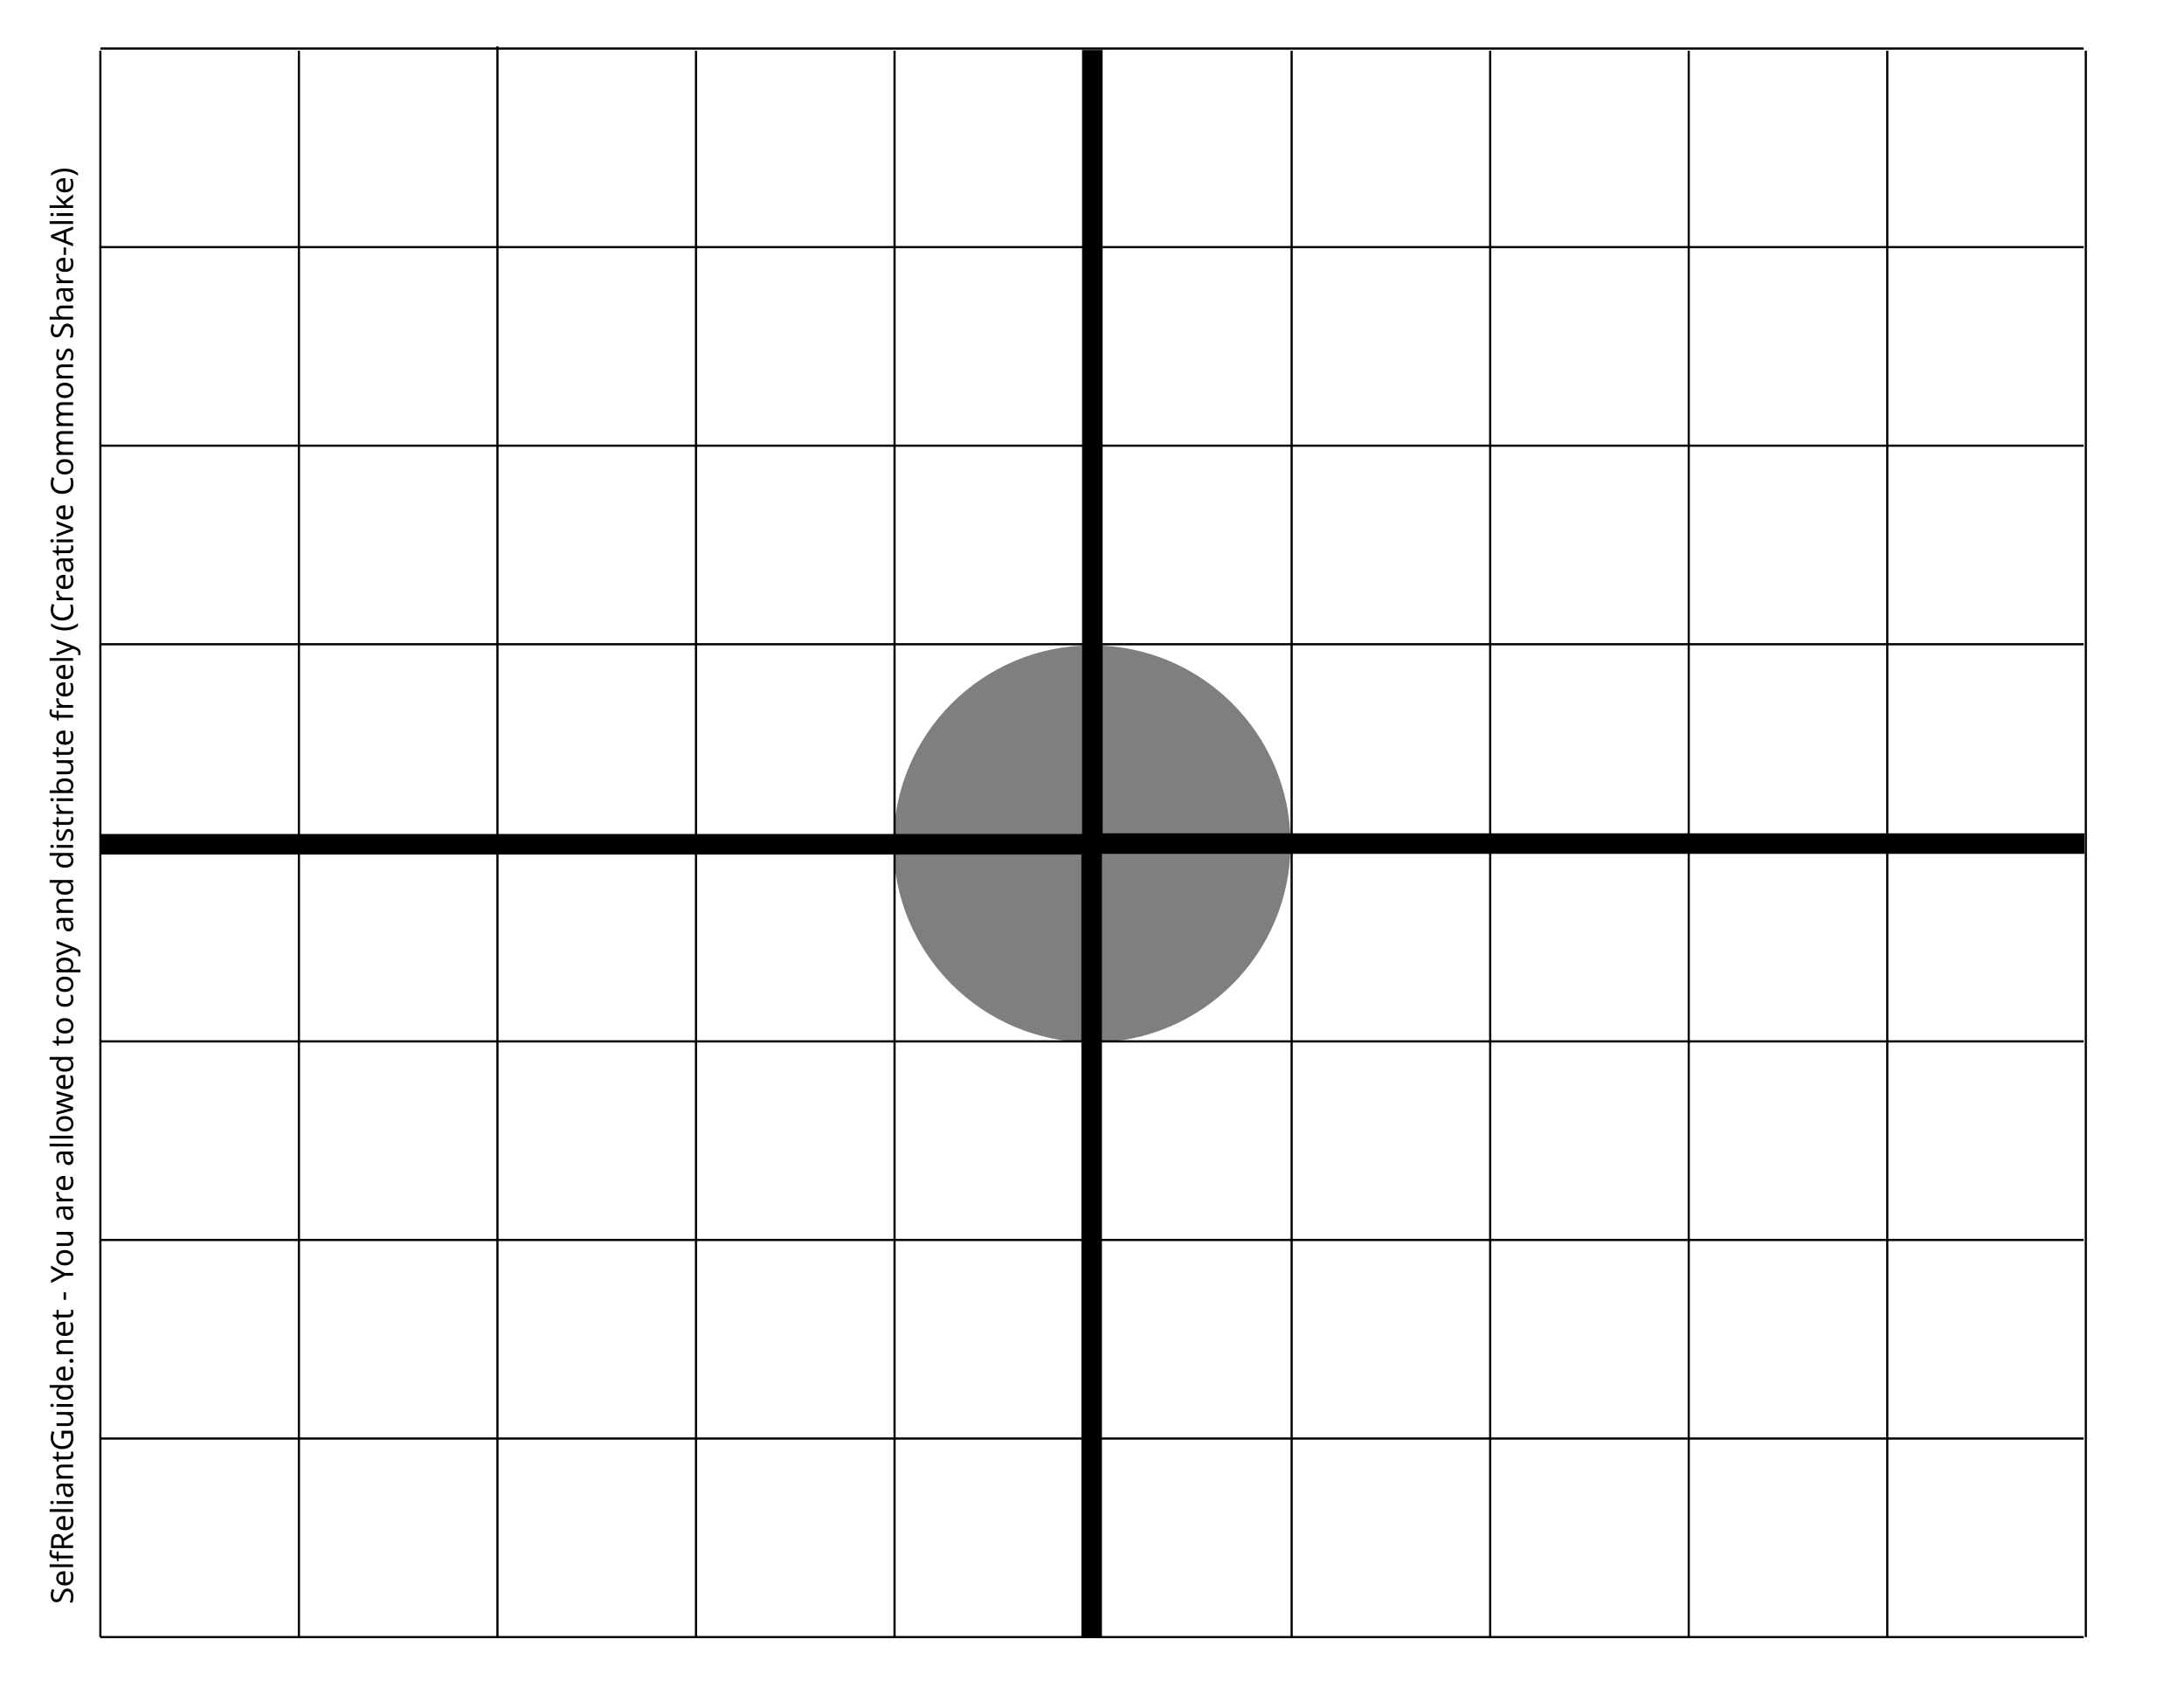
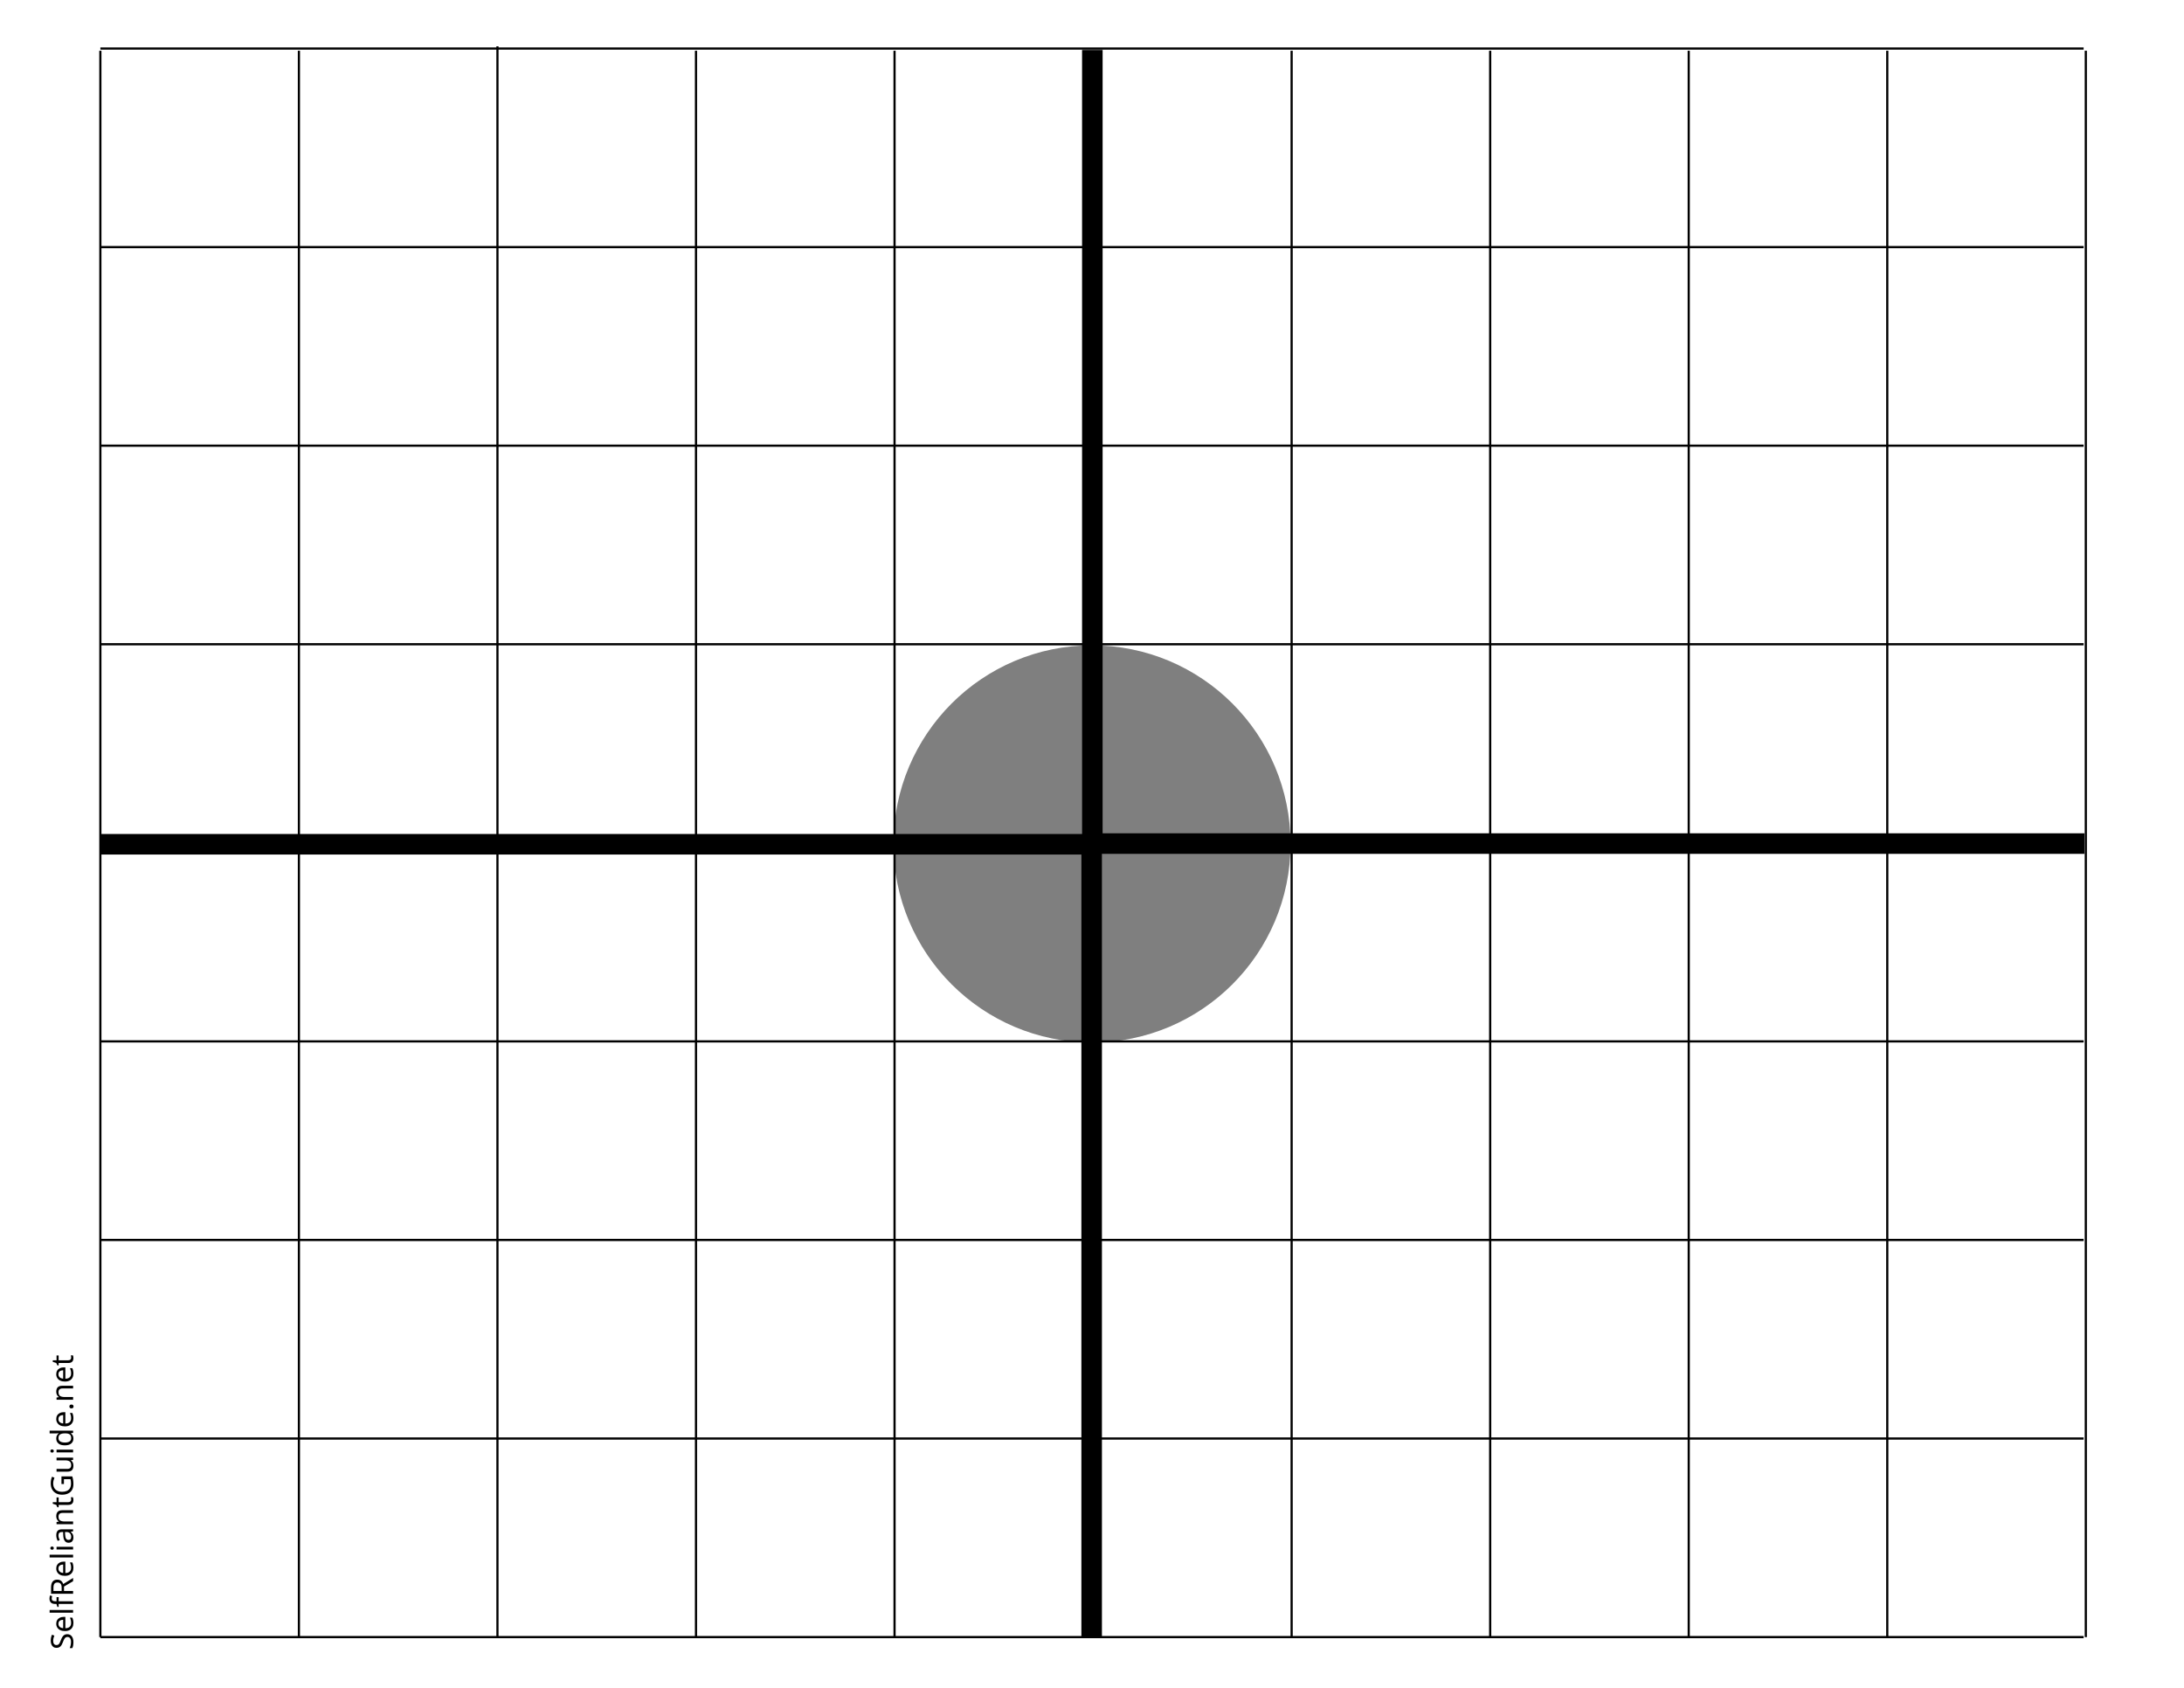
<svg xmlns="http://www.w3.org/2000/svg" width="990" height="765" id="svg2" version="1.1">
  <defs id="defs76" />
  <g id="g7" transform="translate(0,285)">
    <path style="fill:none;stroke:#000000;stroke-width:0.989px;stroke-linecap:butt;stroke-linejoin:miter;stroke-opacity:1" d="m 135.495,-262.006 0,719.013" id="path2984" />
    <path style="fill:none;stroke:#000000;stroke-width:0.991px;stroke-linecap:butt;stroke-linejoin:miter;stroke-opacity:1" d="m 225.494,-264.006 0,721.01" id="path2984-4" />
    <path style="fill:none;stroke:#000000;stroke-width:0.989px;stroke-linecap:butt;stroke-linejoin:miter;stroke-opacity:1" d="m 315.494,-262.007 0,719.013" id="path2984-3" />
    <path style="fill:none;stroke:#000000;stroke-width:0.989px;stroke-linecap:butt;stroke-linejoin:miter;stroke-opacity:1" d="m 405.494,-262.007 0,719.013" id="path2984-0" />
    <path style="fill:none;stroke:#000000;stroke-width:0.989px;stroke-linecap:butt;stroke-linejoin:miter;stroke-opacity:1" d="m 495.494,-262.007 0,719.013" id="path2984-37" />
    <path style="fill:none;stroke:#000000;stroke-width:0.989px;stroke-linecap:butt;stroke-linejoin:miter;stroke-opacity:1" d="m 45.494,-262.006 0,719.013" id="path2984-49" />
    <path style="fill:none;stroke:#000000;stroke-width:0.989px;stroke-linecap:butt;stroke-linejoin:miter;stroke-opacity:1" d="m 585.494,-262.006 0,719.013" id="path2984-04" />
    <path style="fill:none;stroke:#000000;stroke-width:0.989px;stroke-linecap:butt;stroke-linejoin:miter;stroke-opacity:1" d="m 675.494,-262.006 0,719.013" id="path2984-33" />
    <path style="fill:none;stroke:#000000;stroke-width:0.989px;stroke-linecap:butt;stroke-linejoin:miter;stroke-opacity:1" d="m 765.494,-262.006 0,719.013" id="path2984-5" />
    <path style="fill:none;stroke:#000000;stroke-width:0.989px;stroke-linecap:butt;stroke-linejoin:miter;stroke-opacity:1" d="m 855.494,-262.006 0,719.013" id="path2984-379" />
    <path style="fill:none;stroke:#000000;stroke-width:0.989px;stroke-linecap:butt;stroke-linejoin:miter;stroke-opacity:1" d="m 945.494,-262.007 0,719.013" id="path2984-7" />
    <path style="fill:none;stroke:#000000;stroke-width:1.001px;stroke-linecap:butt;stroke-linejoin:miter;stroke-opacity:1" d="m 45.5,-263.002 899.003,0" id="path3067" />
    <path style="fill:none;stroke:#000000;stroke-width:1.001px;stroke-linecap:butt;stroke-linejoin:miter;stroke-opacity:1" d="m 45.499,-173 899.003,0" id="path3067-8" />
    <path style="fill:none;stroke:#000000;stroke-width:1.001px;stroke-linecap:butt;stroke-linejoin:miter;stroke-opacity:1" d="m 45.499,-83 899.003,0" id="path3067-0" />
    <path style="fill:none;stroke:#000000;stroke-width:1.001px;stroke-linecap:butt;stroke-linejoin:miter;stroke-opacity:1" d="m 45.499,7 899.003,0" id="path3067-2" />
    <path style="fill:none;stroke:#000000;stroke-width:1.001px;stroke-linecap:butt;stroke-linejoin:miter;stroke-opacity:1" d="m 45.499,97 899.003,0" id="path3067-6" />
    <path style="fill:none;stroke:#000000;stroke-width:1.001px;stroke-linecap:butt;stroke-linejoin:miter;stroke-opacity:1" d="m 45.499,187 899.003,0" id="path3067-05" />
    <path style="fill:none;stroke:#000000;stroke-width:1.001px;stroke-linecap:butt;stroke-linejoin:miter;stroke-opacity:1" d="m 45.499,277 899.003,0" id="path3067-80" />
    <path style="fill:none;stroke:#000000;stroke-width:1.001px;stroke-linecap:butt;stroke-linejoin:miter;stroke-opacity:1" d="m 45.499,367 899.003,0" id="path3067-1" />
    <path style="fill:none;stroke:#000000;stroke-width:1.001px;stroke-linecap:butt;stroke-linejoin:miter;stroke-opacity:1" d="m 45.499,457 899.003,0" id="path3067-10" />
    <path id="path3136" d="m 677.903,472.5 c 0,50.908 -41.269,92.177 -92.177,92.177 -50.908,0 -92.177,-41.269 -92.177,-92.177 0,-50.908 41.269,-92.177 92.177,-92.177 50.908,0 92.177,41.269 92.177,92.177 z" transform="matrix(0.9763779,0,0,0.9763779,-76.88977,-363.8386)" style="stroke-width:27.653;stroke-miterlimit:4;stroke-dasharray:none;opacity:0.5" />
    <path style="fill:none;stroke:#000000;stroke-width:9.312;stroke-linecap:butt;stroke-linejoin:miter;stroke-miterlimit:4;stroke-opacity:1;stroke-dasharray:none" d="m 45.156,97.656 449.688,0 0,359.688" id="path3908" />
    <path style="fill:none;stroke:#000000;stroke-width:9.312;stroke-linecap:butt;stroke-linejoin:miter;stroke-miterlimit:4;stroke-opacity:1;stroke-dasharray:none" d="m 944.844,97.344 -449.688,0 0,-359.688" id="path3908-4" />
-     <text xml:space="preserve" style="font-size:14px;font-style:normal;font-weight:normal;text-align:center;line-height:125%;letter-spacing:0px;word-spacing:0px;writing-mode:lr-tb;text-anchor:middle;fill:#000000;fill-opacity:1;stroke:none;font-family:Sans" x="-107.356" y="33.137" id="text3179" transform="matrix(0,-1,1,0,0,0)">
-       <tspan id="tspan3181" x="-107.356" y="33.137" style="font-size:14px">SelfReliantGuide.net - You are allowed to copy and distribute freely (Creative Commons Share-Alike)</tspan>
+     <text xml:space="preserve" style="font-size:14px;font-style:normal;font-weight:normal;text-align:center;line-height:125%;letter-spacing:0px;word-spacing:0px;writing-mode:lr-tb;text-anchor:middle;fill:#000000;fill-opacity:1;stroke:none;font-family:Sans" x="-386.755" y="33.137" id="text3179" transform="matrix(0,-1,1,0,0,0)">
+       <tspan id="tspan3181" x="-386.755" y="33.137" style="font-size:14px">SelfReliantGuide.net</tspan>
    </text>
  </g>
</svg>
